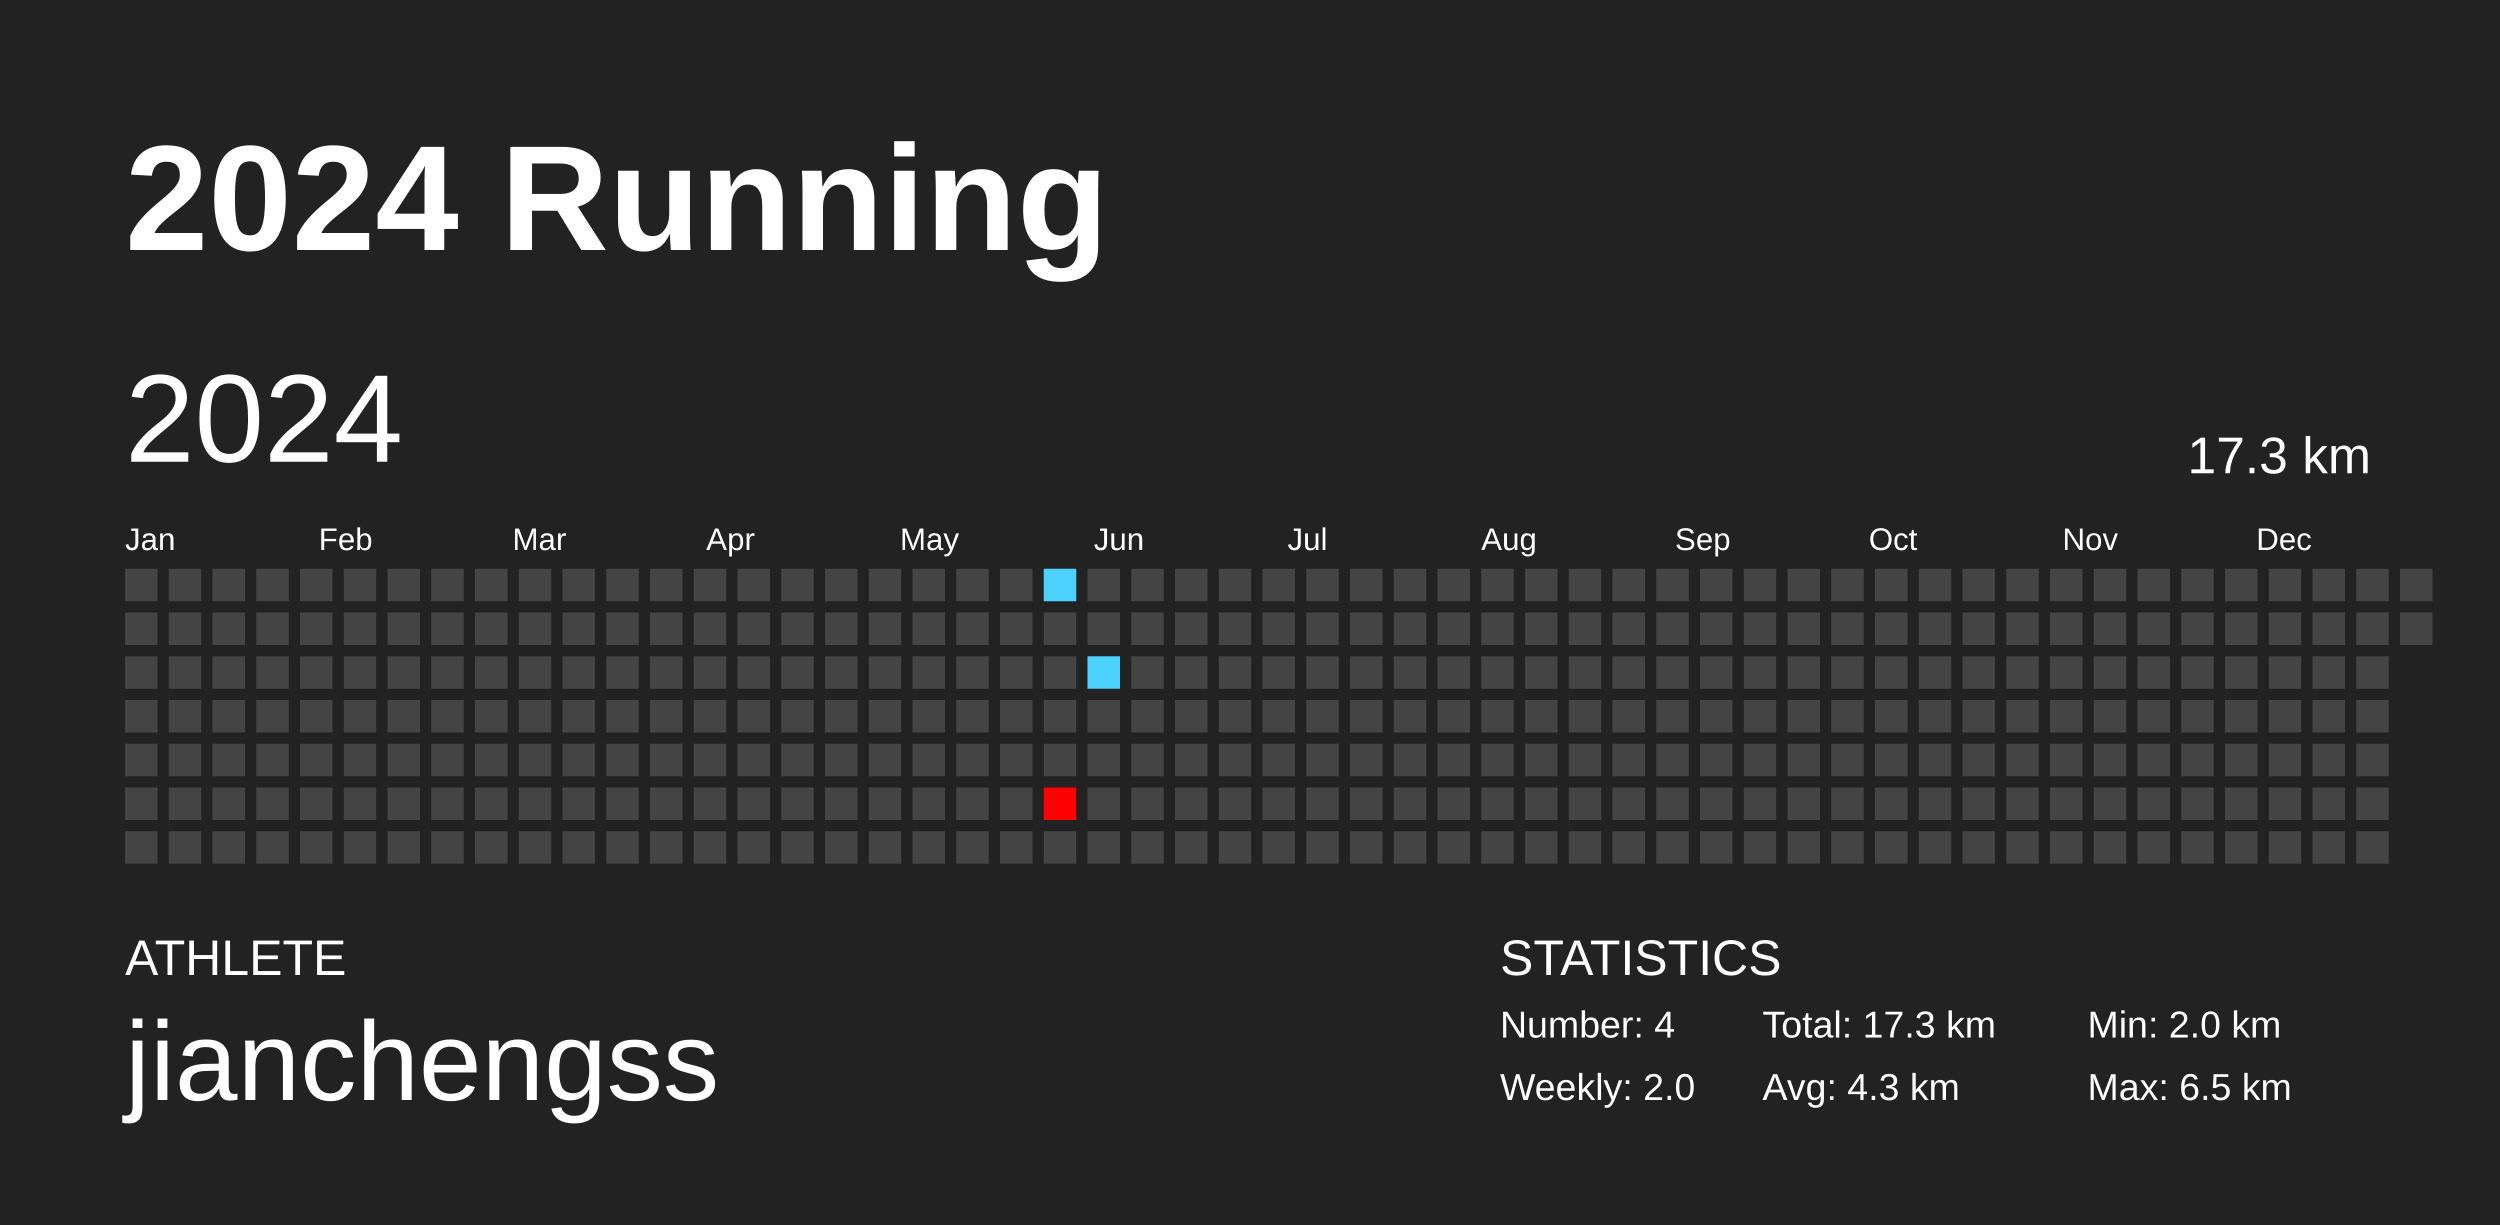
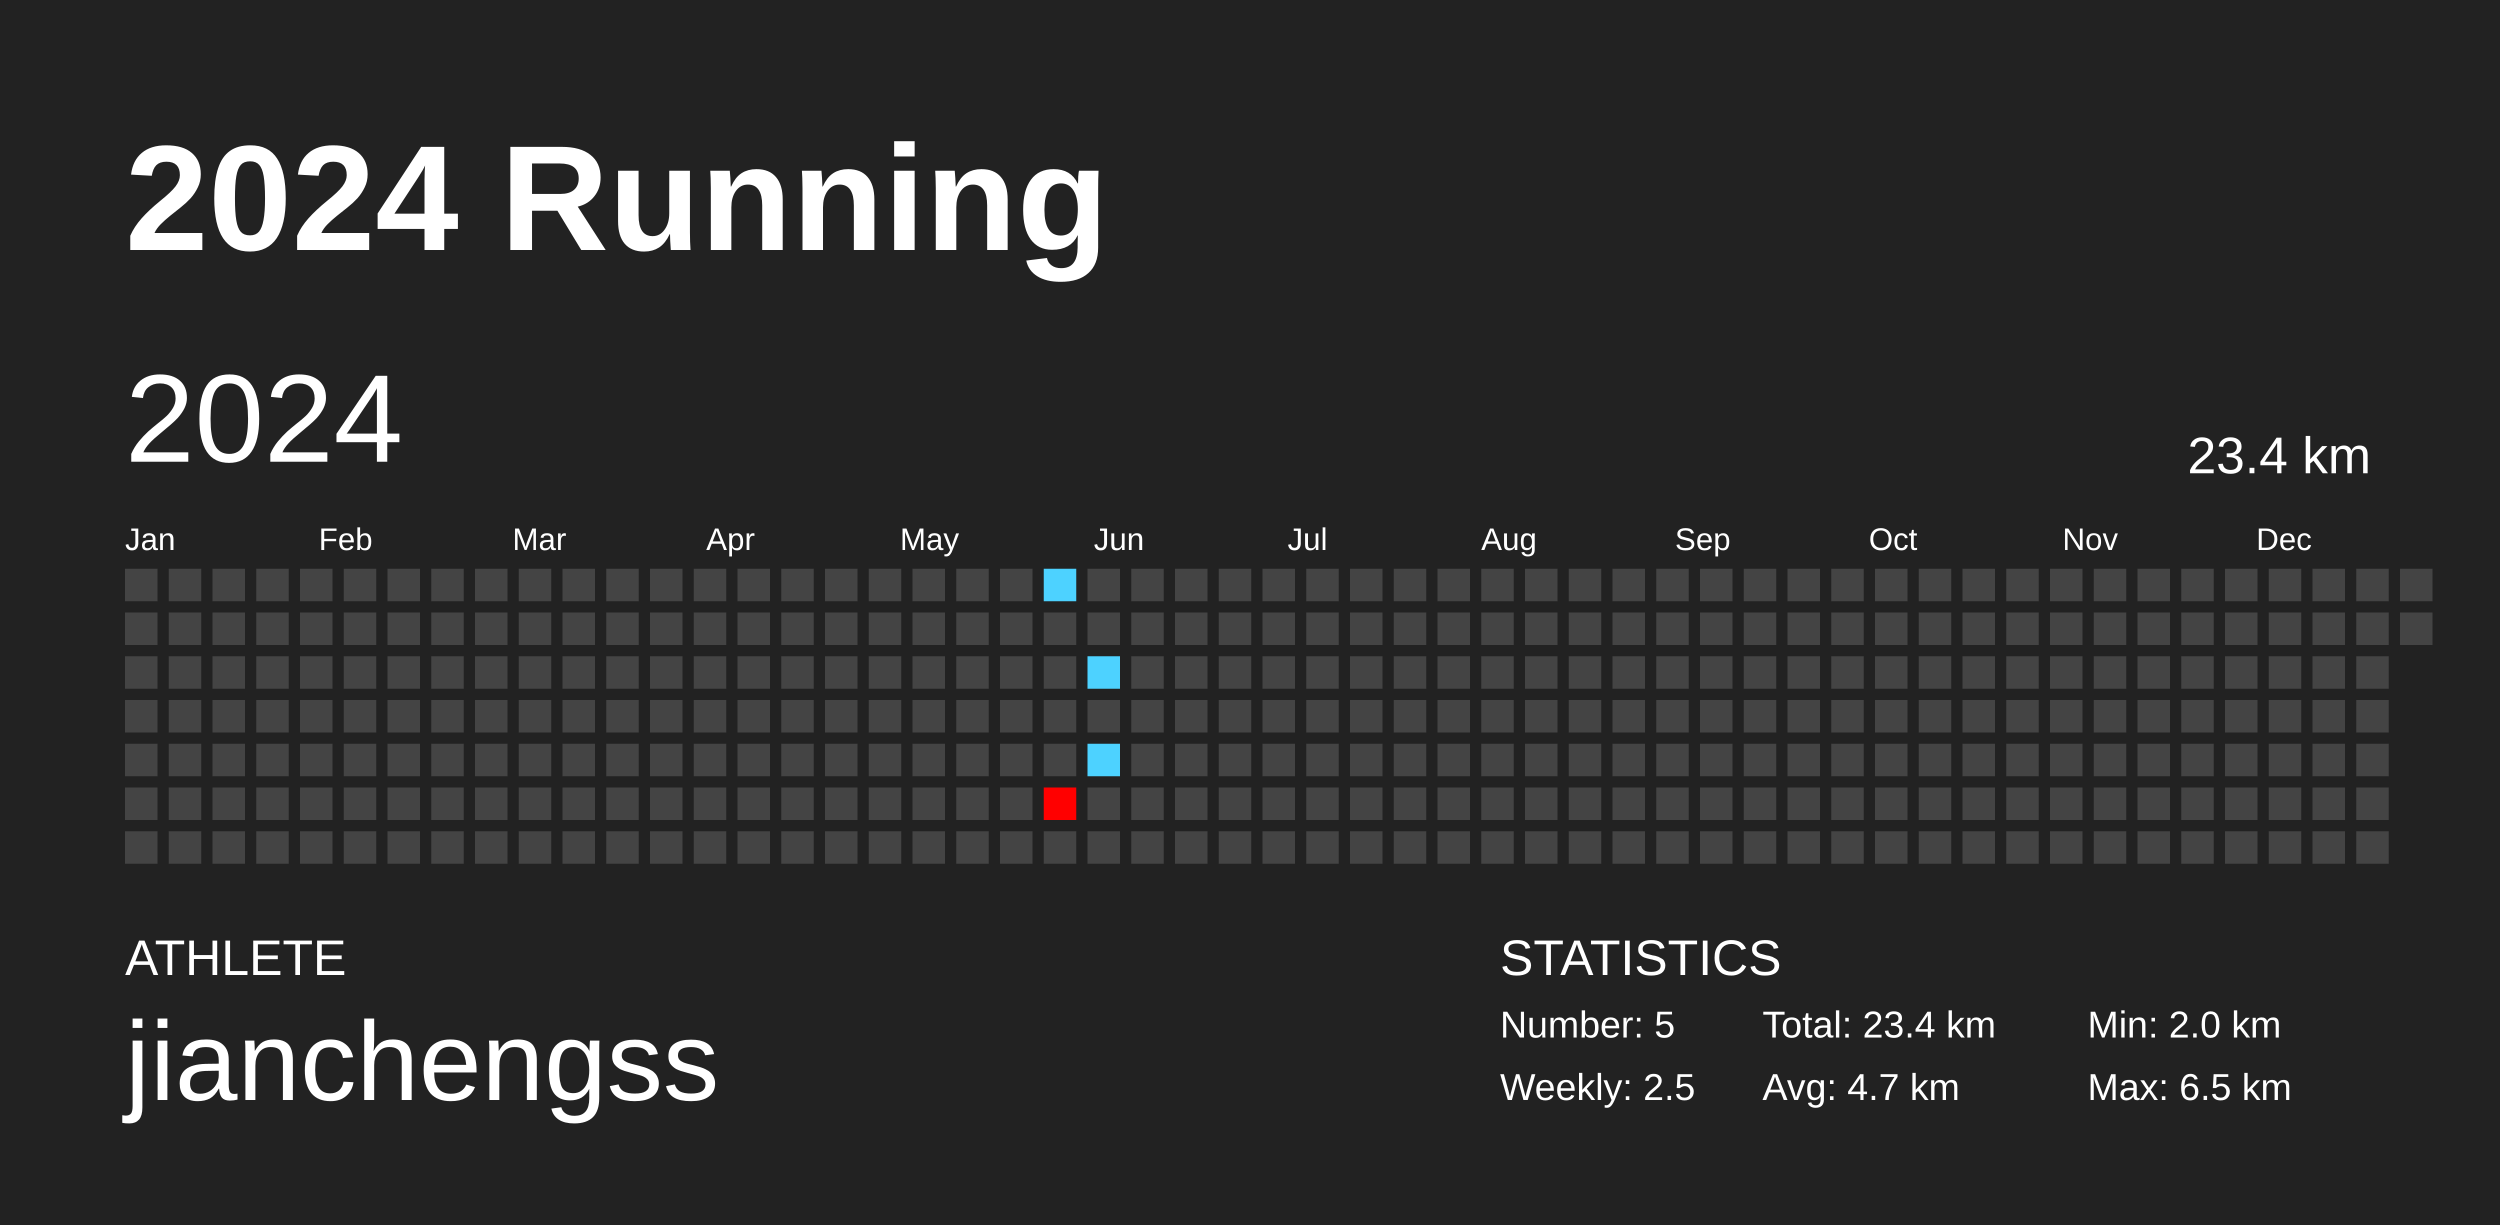
<svg xmlns="http://www.w3.org/2000/svg" baseProfile="full" height="98mm" version="1.1" viewBox="0,0,200,98" width="200mm">
  <defs />
  <rect fill="#222222" height="98" width="200" x="0" y="0" />
  <text fill="#FFFFFF" style="font-size:12px; font-family:Arial; font-weight:bold;" x="10" y="20">2024 Running</text>
  <text fill="#FFFFFF" style="font-size:4px; font-family:Arial" x="10" y="78">ATHLETE</text>
  <text fill="#FFFFFF" style="font-size:9px; font-family:Arial" x="10" y="88">jianchengss</text>
  <text fill="#FFFFFF" style="font-size:4px; font-family:Arial" x="120" y="78">STATISTICS</text>
-   <text fill="#FFFFFF" style="font-size:3px; font-family:Arial" x="120" y="83">Number: 4</text>
-   <text fill="#FFFFFF" style="font-size:3px; font-family:Arial" x="120" y="88">Weekly: 2.0</text>
-   <text fill="#FFFFFF" style="font-size:3px; font-family:Arial" x="141" y="83">Total: 17.3 km</text>
-   <text fill="#FFFFFF" style="font-size:3px; font-family:Arial" x="141" y="88">Avg: 4.3 km</text>
+   <text fill="#FFFFFF" style="font-size:3px; font-family:Arial" x="120" y="83">Number: 5</text>
+   <text fill="#FFFFFF" style="font-size:3px; font-family:Arial" x="120" y="88">Weekly: 2.5</text>
+   <text fill="#FFFFFF" style="font-size:3px; font-family:Arial" x="141" y="83">Total: 23.4 km</text>
+   <text fill="#FFFFFF" style="font-size:3px; font-family:Arial" x="141" y="88">Avg: 4.7 km</text>
  <text fill="#FFFFFF" style="font-size:3px; font-family:Arial" x="167" y="83">Min: 2.0 km</text>
  <text fill="#FFFFFF" style="font-size:3px; font-family:Arial" x="167" y="88">Max: 6.5 km</text>
  <text dominant-baseline="hanging" fill="#FFFFFF" style="font-size:10.0px; font-family:Arial;" x="10" y="30">2024</text>
-   <text dominant-baseline="hanging" fill="#FFFFFF" style="font-size:4.125px; font-family:Arial;" x="175" y="35">17.3 km</text>
+   <text dominant-baseline="hanging" fill="#FFFFFF" style="font-size:4.125px; font-family:Arial;" x="175" y="35">23.4 km</text>
  <text fill="#FFFFFF" style="font-size:2.5px; font-family:Arial" x="10.0" y="44">Jan</text>
  <text fill="#FFFFFF" style="font-size:2.5px; font-family:Arial" x="25.5" y="44">Feb</text>
  <text fill="#FFFFFF" style="font-size:2.5px; font-family:Arial" x="41.0" y="44">Mar</text>
  <text fill="#FFFFFF" style="font-size:2.5px; font-family:Arial" x="56.5" y="44">Apr</text>
  <text fill="#FFFFFF" style="font-size:2.5px; font-family:Arial" x="72.0" y="44">May</text>
  <text fill="#FFFFFF" style="font-size:2.5px; font-family:Arial" x="87.5" y="44">Jun</text>
  <text fill="#FFFFFF" style="font-size:2.5px; font-family:Arial" x="103.0" y="44">Jul</text>
  <text fill="#FFFFFF" style="font-size:2.5px; font-family:Arial" x="118.5" y="44">Aug</text>
  <text fill="#FFFFFF" style="font-size:2.5px; font-family:Arial" x="134.0" y="44">Sep</text>
  <text fill="#FFFFFF" style="font-size:2.5px; font-family:Arial" x="149.5" y="44">Oct</text>
  <text fill="#FFFFFF" style="font-size:2.5px; font-family:Arial" x="165.0" y="44">Nov</text>
  <text fill="#FFFFFF" style="font-size:2.5px; font-family:Arial" x="180.5" y="44">Dec</text>
  <rect fill="#444444" height="2.6" width="2.6" x="10.0" y="45.5" />
  <rect fill="#444444" height="2.6" width="2.6" x="10.0" y="49.0" />
  <rect fill="#444444" height="2.6" width="2.6" x="10.0" y="52.5" />
  <rect fill="#444444" height="2.6" width="2.6" x="10.0" y="56.0" />
  <rect fill="#444444" height="2.6" width="2.6" x="10.0" y="59.5" />
  <rect fill="#444444" height="2.6" width="2.6" x="10.0" y="63.0" />
  <rect fill="#444444" height="2.6" width="2.6" x="10.0" y="66.5" />
  <rect fill="#444444" height="2.6" width="2.6" x="13.5" y="45.5" />
  <rect fill="#444444" height="2.6" width="2.6" x="13.5" y="49.0" />
  <rect fill="#444444" height="2.6" width="2.6" x="13.5" y="52.5" />
  <rect fill="#444444" height="2.6" width="2.6" x="13.5" y="56.0" />
  <rect fill="#444444" height="2.6" width="2.6" x="13.5" y="59.5" />
  <rect fill="#444444" height="2.6" width="2.6" x="13.5" y="63.0" />
  <rect fill="#444444" height="2.6" width="2.6" x="13.5" y="66.5" />
  <rect fill="#444444" height="2.6" width="2.6" x="17.0" y="45.5" />
  <rect fill="#444444" height="2.6" width="2.6" x="17.0" y="49.0" />
  <rect fill="#444444" height="2.6" width="2.6" x="17.0" y="52.5" />
  <rect fill="#444444" height="2.6" width="2.6" x="17.0" y="56.0" />
  <rect fill="#444444" height="2.6" width="2.6" x="17.0" y="59.5" />
  <rect fill="#444444" height="2.6" width="2.6" x="17.0" y="63.0" />
  <rect fill="#444444" height="2.6" width="2.6" x="17.0" y="66.5" />
  <rect fill="#444444" height="2.6" width="2.6" x="20.5" y="45.5" />
  <rect fill="#444444" height="2.6" width="2.6" x="20.5" y="49.0" />
  <rect fill="#444444" height="2.6" width="2.6" x="20.5" y="52.5" />
  <rect fill="#444444" height="2.6" width="2.6" x="20.5" y="56.0" />
  <rect fill="#444444" height="2.6" width="2.6" x="20.5" y="59.5" />
  <rect fill="#444444" height="2.6" width="2.6" x="20.5" y="63.0" />
  <rect fill="#444444" height="2.6" width="2.6" x="20.5" y="66.5" />
  <rect fill="#444444" height="2.6" width="2.6" x="24.0" y="45.5" />
  <rect fill="#444444" height="2.6" width="2.6" x="24.0" y="49.0" />
  <rect fill="#444444" height="2.6" width="2.6" x="24.0" y="52.5" />
  <rect fill="#444444" height="2.6" width="2.6" x="24.0" y="56.0" />
  <rect fill="#444444" height="2.6" width="2.6" x="24.0" y="59.5" />
  <rect fill="#444444" height="2.6" width="2.6" x="24.0" y="63.0" />
  <rect fill="#444444" height="2.6" width="2.6" x="24.0" y="66.5" />
  <rect fill="#444444" height="2.6" width="2.6" x="27.5" y="45.5" />
  <rect fill="#444444" height="2.6" width="2.6" x="27.5" y="49.0" />
  <rect fill="#444444" height="2.6" width="2.6" x="27.5" y="52.5" />
  <rect fill="#444444" height="2.6" width="2.6" x="27.5" y="56.0" />
  <rect fill="#444444" height="2.6" width="2.6" x="27.5" y="59.5" />
  <rect fill="#444444" height="2.6" width="2.6" x="27.5" y="63.0" />
  <rect fill="#444444" height="2.6" width="2.6" x="27.5" y="66.5" />
  <rect fill="#444444" height="2.6" width="2.6" x="31.0" y="45.5" />
  <rect fill="#444444" height="2.6" width="2.6" x="31.0" y="49.0" />
  <rect fill="#444444" height="2.6" width="2.6" x="31.0" y="52.5" />
  <rect fill="#444444" height="2.6" width="2.6" x="31.0" y="56.0" />
  <rect fill="#444444" height="2.6" width="2.6" x="31.0" y="59.5" />
  <rect fill="#444444" height="2.6" width="2.6" x="31.0" y="63.0" />
  <rect fill="#444444" height="2.6" width="2.6" x="31.0" y="66.5" />
  <rect fill="#444444" height="2.6" width="2.6" x="34.5" y="45.5" />
  <rect fill="#444444" height="2.6" width="2.6" x="34.5" y="49.0" />
  <rect fill="#444444" height="2.6" width="2.6" x="34.5" y="52.5" />
  <rect fill="#444444" height="2.6" width="2.6" x="34.5" y="56.0" />
  <rect fill="#444444" height="2.6" width="2.6" x="34.5" y="59.5" />
  <rect fill="#444444" height="2.6" width="2.6" x="34.5" y="63.0" />
  <rect fill="#444444" height="2.6" width="2.6" x="34.5" y="66.5" />
  <rect fill="#444444" height="2.6" width="2.6" x="38.0" y="45.5" />
  <rect fill="#444444" height="2.6" width="2.6" x="38.0" y="49.0" />
  <rect fill="#444444" height="2.6" width="2.6" x="38.0" y="52.5" />
  <rect fill="#444444" height="2.6" width="2.6" x="38.0" y="56.0" />
  <rect fill="#444444" height="2.6" width="2.6" x="38.0" y="59.5" />
  <rect fill="#444444" height="2.6" width="2.6" x="38.0" y="63.0" />
  <rect fill="#444444" height="2.6" width="2.6" x="38.0" y="66.5" />
  <rect fill="#444444" height="2.6" width="2.6" x="41.5" y="45.5" />
  <rect fill="#444444" height="2.6" width="2.6" x="41.5" y="49.0" />
  <rect fill="#444444" height="2.6" width="2.6" x="41.5" y="52.5" />
  <rect fill="#444444" height="2.6" width="2.6" x="41.5" y="56.0" />
  <rect fill="#444444" height="2.6" width="2.6" x="41.5" y="59.5" />
  <rect fill="#444444" height="2.6" width="2.6" x="41.5" y="63.0" />
  <rect fill="#444444" height="2.6" width="2.6" x="41.5" y="66.5" />
  <rect fill="#444444" height="2.6" width="2.6" x="45.0" y="45.5" />
  <rect fill="#444444" height="2.6" width="2.6" x="45.0" y="49.0" />
  <rect fill="#444444" height="2.6" width="2.6" x="45.0" y="52.5" />
  <rect fill="#444444" height="2.6" width="2.6" x="45.0" y="56.0" />
  <rect fill="#444444" height="2.6" width="2.6" x="45.0" y="59.5" />
  <rect fill="#444444" height="2.6" width="2.6" x="45.0" y="63.0" />
  <rect fill="#444444" height="2.6" width="2.6" x="45.0" y="66.5" />
  <rect fill="#444444" height="2.6" width="2.6" x="48.5" y="45.5" />
  <rect fill="#444444" height="2.6" width="2.6" x="48.5" y="49.0" />
  <rect fill="#444444" height="2.6" width="2.6" x="48.5" y="52.5" />
  <rect fill="#444444" height="2.6" width="2.6" x="48.5" y="56.0" />
  <rect fill="#444444" height="2.6" width="2.6" x="48.5" y="59.5" />
  <rect fill="#444444" height="2.6" width="2.6" x="48.5" y="63.0" />
  <rect fill="#444444" height="2.6" width="2.6" x="48.5" y="66.5" />
  <rect fill="#444444" height="2.6" width="2.6" x="52.0" y="45.5" />
  <rect fill="#444444" height="2.6" width="2.6" x="52.0" y="49.0" />
  <rect fill="#444444" height="2.6" width="2.6" x="52.0" y="52.5" />
  <rect fill="#444444" height="2.6" width="2.6" x="52.0" y="56.0" />
  <rect fill="#444444" height="2.6" width="2.6" x="52.0" y="59.5" />
  <rect fill="#444444" height="2.6" width="2.6" x="52.0" y="63.0" />
  <rect fill="#444444" height="2.6" width="2.6" x="52.0" y="66.5" />
  <rect fill="#444444" height="2.6" width="2.6" x="55.5" y="45.5" />
  <rect fill="#444444" height="2.6" width="2.6" x="55.5" y="49.0" />
  <rect fill="#444444" height="2.6" width="2.6" x="55.5" y="52.5" />
  <rect fill="#444444" height="2.6" width="2.6" x="55.5" y="56.0" />
  <rect fill="#444444" height="2.6" width="2.6" x="55.5" y="59.5" />
  <rect fill="#444444" height="2.6" width="2.6" x="55.5" y="63.0" />
  <rect fill="#444444" height="2.6" width="2.6" x="55.5" y="66.5" />
  <rect fill="#444444" height="2.6" width="2.6" x="59.0" y="45.5" />
  <rect fill="#444444" height="2.6" width="2.6" x="59.0" y="49.0" />
  <rect fill="#444444" height="2.6" width="2.6" x="59.0" y="52.5" />
  <rect fill="#444444" height="2.6" width="2.6" x="59.0" y="56.0" />
  <rect fill="#444444" height="2.6" width="2.6" x="59.0" y="59.5" />
  <rect fill="#444444" height="2.6" width="2.6" x="59.0" y="63.0" />
  <rect fill="#444444" height="2.6" width="2.6" x="59.0" y="66.5" />
  <rect fill="#444444" height="2.6" width="2.6" x="62.5" y="45.5" />
  <rect fill="#444444" height="2.6" width="2.6" x="62.5" y="49.0" />
  <rect fill="#444444" height="2.6" width="2.6" x="62.5" y="52.5" />
  <rect fill="#444444" height="2.6" width="2.6" x="62.5" y="56.0" />
  <rect fill="#444444" height="2.6" width="2.6" x="62.5" y="59.5" />
  <rect fill="#444444" height="2.6" width="2.6" x="62.5" y="63.0" />
  <rect fill="#444444" height="2.6" width="2.6" x="62.5" y="66.5" />
  <rect fill="#444444" height="2.6" width="2.6" x="66.0" y="45.5" />
  <rect fill="#444444" height="2.6" width="2.6" x="66.0" y="49.0" />
  <rect fill="#444444" height="2.6" width="2.6" x="66.0" y="52.5" />
  <rect fill="#444444" height="2.6" width="2.6" x="66.0" y="56.0" />
  <rect fill="#444444" height="2.6" width="2.6" x="66.0" y="59.5" />
  <rect fill="#444444" height="2.6" width="2.6" x="66.0" y="63.0" />
  <rect fill="#444444" height="2.6" width="2.6" x="66.0" y="66.5" />
  <rect fill="#444444" height="2.6" width="2.6" x="69.5" y="45.5" />
  <rect fill="#444444" height="2.6" width="2.6" x="69.5" y="49.0" />
  <rect fill="#444444" height="2.6" width="2.6" x="69.5" y="52.5" />
  <rect fill="#444444" height="2.6" width="2.6" x="69.5" y="56.0" />
  <rect fill="#444444" height="2.6" width="2.6" x="69.5" y="59.5" />
  <rect fill="#444444" height="2.6" width="2.6" x="69.5" y="63.0" />
  <rect fill="#444444" height="2.6" width="2.6" x="69.5" y="66.5" />
  <rect fill="#444444" height="2.6" width="2.6" x="73.0" y="45.5" />
  <rect fill="#444444" height="2.6" width="2.6" x="73.0" y="49.0" />
  <rect fill="#444444" height="2.6" width="2.6" x="73.0" y="52.5" />
  <rect fill="#444444" height="2.6" width="2.6" x="73.0" y="56.0" />
  <rect fill="#444444" height="2.6" width="2.6" x="73.0" y="59.5" />
  <rect fill="#444444" height="2.6" width="2.6" x="73.0" y="63.0" />
  <rect fill="#444444" height="2.6" width="2.6" x="73.0" y="66.5" />
  <rect fill="#444444" height="2.6" width="2.6" x="76.5" y="45.5" />
  <rect fill="#444444" height="2.6" width="2.6" x="76.5" y="49.0" />
  <rect fill="#444444" height="2.6" width="2.6" x="76.5" y="52.5" />
  <rect fill="#444444" height="2.6" width="2.6" x="76.5" y="56.0" />
  <rect fill="#444444" height="2.6" width="2.6" x="76.5" y="59.5" />
  <rect fill="#444444" height="2.6" width="2.6" x="76.5" y="63.0" />
  <rect fill="#444444" height="2.6" width="2.6" x="76.5" y="66.5" />
  <rect fill="#444444" height="2.6" width="2.6" x="80.0" y="45.5" />
  <rect fill="#444444" height="2.6" width="2.6" x="80.0" y="49.0" />
  <rect fill="#444444" height="2.6" width="2.6" x="80.0" y="52.5" />
  <rect fill="#444444" height="2.6" width="2.6" x="80.0" y="56.0" />
  <rect fill="#444444" height="2.6" width="2.6" x="80.0" y="59.5" />
  <rect fill="#444444" height="2.6" width="2.6" x="80.0" y="63.0" />
  <rect fill="#444444" height="2.6" width="2.6" x="80.0" y="66.5" />
  <rect fill="#4dd2ff" height="2.6" width="2.6" x="83.5" y="45.5" />
  <rect fill="#444444" height="2.6" width="2.6" x="83.5" y="49.0" />
  <rect fill="#444444" height="2.6" width="2.6" x="83.5" y="52.5" />
  <rect fill="#444444" height="2.6" width="2.6" x="83.5" y="56.0" />
  <rect fill="#444444" height="2.6" width="2.6" x="83.5" y="59.5" />
  <rect fill="#ff0000" height="2.6" width="2.6" x="83.5" y="63.0" />
  <rect fill="#444444" height="2.6" width="2.6" x="83.5" y="66.5" />
  <rect fill="#444444" height="2.6" width="2.6" x="87.0" y="45.5" />
  <rect fill="#444444" height="2.6" width="2.6" x="87.0" y="49.0" />
  <rect fill="#4dd2ff" height="2.6" width="2.6" x="87.0" y="52.5" />
  <rect fill="#444444" height="2.6" width="2.6" x="87.0" y="56.0" />
-   <rect fill="#444444" height="2.6" width="2.6" x="87.0" y="59.5" />
+   <rect fill="#4dd2ff" height="2.6" width="2.6" x="87.0" y="59.5" />
  <rect fill="#444444" height="2.6" width="2.6" x="87.0" y="63.0" />
  <rect fill="#444444" height="2.6" width="2.6" x="87.0" y="66.5" />
  <rect fill="#444444" height="2.6" width="2.6" x="90.5" y="45.5" />
  <rect fill="#444444" height="2.6" width="2.6" x="90.5" y="49.0" />
  <rect fill="#444444" height="2.6" width="2.6" x="90.5" y="52.5" />
  <rect fill="#444444" height="2.6" width="2.6" x="90.5" y="56.0" />
  <rect fill="#444444" height="2.6" width="2.6" x="90.5" y="59.5" />
  <rect fill="#444444" height="2.6" width="2.6" x="90.5" y="63.0" />
  <rect fill="#444444" height="2.6" width="2.6" x="90.5" y="66.5" />
  <rect fill="#444444" height="2.6" width="2.6" x="94.0" y="45.5" />
  <rect fill="#444444" height="2.6" width="2.6" x="94.0" y="49.0" />
  <rect fill="#444444" height="2.6" width="2.6" x="94.0" y="52.5" />
  <rect fill="#444444" height="2.6" width="2.6" x="94.0" y="56.0" />
  <rect fill="#444444" height="2.6" width="2.6" x="94.0" y="59.5" />
  <rect fill="#444444" height="2.6" width="2.6" x="94.0" y="63.0" />
  <rect fill="#444444" height="2.6" width="2.6" x="94.0" y="66.5" />
  <rect fill="#444444" height="2.6" width="2.6" x="97.5" y="45.5" />
  <rect fill="#444444" height="2.6" width="2.6" x="97.5" y="49.0" />
  <rect fill="#444444" height="2.6" width="2.6" x="97.5" y="52.5" />
  <rect fill="#444444" height="2.6" width="2.6" x="97.5" y="56.0" />
  <rect fill="#444444" height="2.6" width="2.6" x="97.5" y="59.5" />
  <rect fill="#444444" height="2.6" width="2.6" x="97.5" y="63.0" />
  <rect fill="#444444" height="2.6" width="2.6" x="97.5" y="66.5" />
  <rect fill="#444444" height="2.6" width="2.6" x="101.0" y="45.5" />
  <rect fill="#444444" height="2.6" width="2.6" x="101.0" y="49.0" />
  <rect fill="#444444" height="2.6" width="2.6" x="101.0" y="52.5" />
  <rect fill="#444444" height="2.6" width="2.6" x="101.0" y="56.0" />
  <rect fill="#444444" height="2.6" width="2.6" x="101.0" y="59.5" />
  <rect fill="#444444" height="2.6" width="2.6" x="101.0" y="63.0" />
  <rect fill="#444444" height="2.6" width="2.6" x="101.0" y="66.5" />
  <rect fill="#444444" height="2.6" width="2.6" x="104.5" y="45.5" />
  <rect fill="#444444" height="2.6" width="2.6" x="104.5" y="49.0" />
  <rect fill="#444444" height="2.6" width="2.6" x="104.5" y="52.5" />
  <rect fill="#444444" height="2.6" width="2.6" x="104.5" y="56.0" />
  <rect fill="#444444" height="2.6" width="2.6" x="104.5" y="59.5" />
  <rect fill="#444444" height="2.6" width="2.6" x="104.5" y="63.0" />
  <rect fill="#444444" height="2.6" width="2.6" x="104.5" y="66.5" />
  <rect fill="#444444" height="2.6" width="2.6" x="108.0" y="45.5" />
  <rect fill="#444444" height="2.6" width="2.6" x="108.0" y="49.0" />
  <rect fill="#444444" height="2.6" width="2.6" x="108.0" y="52.5" />
  <rect fill="#444444" height="2.6" width="2.6" x="108.0" y="56.0" />
  <rect fill="#444444" height="2.6" width="2.6" x="108.0" y="59.5" />
  <rect fill="#444444" height="2.6" width="2.6" x="108.0" y="63.0" />
  <rect fill="#444444" height="2.6" width="2.6" x="108.0" y="66.5" />
  <rect fill="#444444" height="2.6" width="2.6" x="111.5" y="45.5" />
  <rect fill="#444444" height="2.6" width="2.6" x="111.5" y="49.0" />
  <rect fill="#444444" height="2.6" width="2.6" x="111.5" y="52.5" />
  <rect fill="#444444" height="2.6" width="2.6" x="111.5" y="56.0" />
  <rect fill="#444444" height="2.6" width="2.6" x="111.5" y="59.5" />
  <rect fill="#444444" height="2.6" width="2.6" x="111.5" y="63.0" />
  <rect fill="#444444" height="2.6" width="2.6" x="111.5" y="66.5" />
  <rect fill="#444444" height="2.6" width="2.6" x="115.0" y="45.5" />
  <rect fill="#444444" height="2.6" width="2.6" x="115.0" y="49.0" />
  <rect fill="#444444" height="2.6" width="2.6" x="115.0" y="52.5" />
  <rect fill="#444444" height="2.6" width="2.6" x="115.0" y="56.0" />
  <rect fill="#444444" height="2.6" width="2.6" x="115.0" y="59.5" />
  <rect fill="#444444" height="2.6" width="2.6" x="115.0" y="63.0" />
  <rect fill="#444444" height="2.6" width="2.6" x="115.0" y="66.5" />
  <rect fill="#444444" height="2.6" width="2.6" x="118.5" y="45.5" />
  <rect fill="#444444" height="2.6" width="2.6" x="118.5" y="49.0" />
  <rect fill="#444444" height="2.6" width="2.6" x="118.5" y="52.5" />
  <rect fill="#444444" height="2.6" width="2.6" x="118.5" y="56.0" />
  <rect fill="#444444" height="2.6" width="2.6" x="118.5" y="59.5" />
  <rect fill="#444444" height="2.6" width="2.6" x="118.5" y="63.0" />
  <rect fill="#444444" height="2.6" width="2.6" x="118.5" y="66.5" />
  <rect fill="#444444" height="2.6" width="2.6" x="122.0" y="45.5" />
  <rect fill="#444444" height="2.6" width="2.6" x="122.0" y="49.0" />
  <rect fill="#444444" height="2.6" width="2.6" x="122.0" y="52.5" />
  <rect fill="#444444" height="2.6" width="2.6" x="122.0" y="56.0" />
  <rect fill="#444444" height="2.6" width="2.6" x="122.0" y="59.5" />
  <rect fill="#444444" height="2.6" width="2.6" x="122.0" y="63.0" />
  <rect fill="#444444" height="2.6" width="2.6" x="122.0" y="66.5" />
  <rect fill="#444444" height="2.6" width="2.6" x="125.5" y="45.5" />
  <rect fill="#444444" height="2.6" width="2.6" x="125.5" y="49.0" />
  <rect fill="#444444" height="2.6" width="2.6" x="125.5" y="52.5" />
  <rect fill="#444444" height="2.6" width="2.6" x="125.5" y="56.0" />
  <rect fill="#444444" height="2.6" width="2.6" x="125.5" y="59.5" />
  <rect fill="#444444" height="2.6" width="2.6" x="125.5" y="63.0" />
  <rect fill="#444444" height="2.6" width="2.6" x="125.5" y="66.5" />
  <rect fill="#444444" height="2.6" width="2.6" x="129.0" y="45.5" />
  <rect fill="#444444" height="2.6" width="2.6" x="129.0" y="49.0" />
  <rect fill="#444444" height="2.6" width="2.6" x="129.0" y="52.5" />
  <rect fill="#444444" height="2.6" width="2.6" x="129.0" y="56.0" />
  <rect fill="#444444" height="2.6" width="2.6" x="129.0" y="59.5" />
  <rect fill="#444444" height="2.6" width="2.6" x="129.0" y="63.0" />
  <rect fill="#444444" height="2.6" width="2.6" x="129.0" y="66.5" />
  <rect fill="#444444" height="2.6" width="2.6" x="132.5" y="45.5" />
  <rect fill="#444444" height="2.6" width="2.6" x="132.5" y="49.0" />
  <rect fill="#444444" height="2.6" width="2.6" x="132.5" y="52.5" />
  <rect fill="#444444" height="2.6" width="2.6" x="132.5" y="56.0" />
  <rect fill="#444444" height="2.6" width="2.6" x="132.5" y="59.5" />
  <rect fill="#444444" height="2.6" width="2.6" x="132.5" y="63.0" />
  <rect fill="#444444" height="2.6" width="2.6" x="132.5" y="66.5" />
  <rect fill="#444444" height="2.6" width="2.6" x="136.0" y="45.5" />
  <rect fill="#444444" height="2.6" width="2.6" x="136.0" y="49.0" />
  <rect fill="#444444" height="2.6" width="2.6" x="136.0" y="52.5" />
  <rect fill="#444444" height="2.6" width="2.6" x="136.0" y="56.0" />
  <rect fill="#444444" height="2.6" width="2.6" x="136.0" y="59.5" />
  <rect fill="#444444" height="2.6" width="2.6" x="136.0" y="63.0" />
  <rect fill="#444444" height="2.6" width="2.6" x="136.0" y="66.5" />
  <rect fill="#444444" height="2.6" width="2.6" x="139.5" y="45.5" />
  <rect fill="#444444" height="2.6" width="2.6" x="139.5" y="49.0" />
  <rect fill="#444444" height="2.6" width="2.6" x="139.5" y="52.5" />
  <rect fill="#444444" height="2.6" width="2.6" x="139.5" y="56.0" />
  <rect fill="#444444" height="2.6" width="2.6" x="139.5" y="59.5" />
  <rect fill="#444444" height="2.6" width="2.6" x="139.5" y="63.0" />
  <rect fill="#444444" height="2.6" width="2.6" x="139.5" y="66.5" />
  <rect fill="#444444" height="2.6" width="2.6" x="143.0" y="45.5" />
  <rect fill="#444444" height="2.6" width="2.6" x="143.0" y="49.0" />
  <rect fill="#444444" height="2.6" width="2.6" x="143.0" y="52.5" />
  <rect fill="#444444" height="2.6" width="2.6" x="143.0" y="56.0" />
  <rect fill="#444444" height="2.6" width="2.6" x="143.0" y="59.5" />
  <rect fill="#444444" height="2.6" width="2.6" x="143.0" y="63.0" />
  <rect fill="#444444" height="2.6" width="2.6" x="143.0" y="66.5" />
  <rect fill="#444444" height="2.6" width="2.6" x="146.5" y="45.5" />
  <rect fill="#444444" height="2.6" width="2.6" x="146.5" y="49.0" />
  <rect fill="#444444" height="2.6" width="2.6" x="146.5" y="52.5" />
  <rect fill="#444444" height="2.6" width="2.6" x="146.5" y="56.0" />
  <rect fill="#444444" height="2.6" width="2.6" x="146.5" y="59.5" />
  <rect fill="#444444" height="2.6" width="2.6" x="146.5" y="63.0" />
  <rect fill="#444444" height="2.6" width="2.6" x="146.5" y="66.5" />
  <rect fill="#444444" height="2.6" width="2.6" x="150.0" y="45.5" />
  <rect fill="#444444" height="2.6" width="2.6" x="150.0" y="49.0" />
  <rect fill="#444444" height="2.6" width="2.6" x="150.0" y="52.5" />
  <rect fill="#444444" height="2.6" width="2.6" x="150.0" y="56.0" />
  <rect fill="#444444" height="2.6" width="2.6" x="150.0" y="59.5" />
  <rect fill="#444444" height="2.6" width="2.6" x="150.0" y="63.0" />
  <rect fill="#444444" height="2.6" width="2.6" x="150.0" y="66.5" />
  <rect fill="#444444" height="2.6" width="2.6" x="153.5" y="45.5" />
  <rect fill="#444444" height="2.6" width="2.6" x="153.5" y="49.0" />
  <rect fill="#444444" height="2.6" width="2.6" x="153.5" y="52.5" />
  <rect fill="#444444" height="2.6" width="2.6" x="153.5" y="56.0" />
  <rect fill="#444444" height="2.6" width="2.6" x="153.5" y="59.5" />
  <rect fill="#444444" height="2.6" width="2.6" x="153.5" y="63.0" />
  <rect fill="#444444" height="2.6" width="2.6" x="153.5" y="66.5" />
  <rect fill="#444444" height="2.6" width="2.6" x="157.0" y="45.5" />
  <rect fill="#444444" height="2.6" width="2.6" x="157.0" y="49.0" />
  <rect fill="#444444" height="2.6" width="2.6" x="157.0" y="52.5" />
  <rect fill="#444444" height="2.6" width="2.6" x="157.0" y="56.0" />
  <rect fill="#444444" height="2.6" width="2.6" x="157.0" y="59.5" />
  <rect fill="#444444" height="2.6" width="2.6" x="157.0" y="63.0" />
  <rect fill="#444444" height="2.6" width="2.6" x="157.0" y="66.5" />
  <rect fill="#444444" height="2.6" width="2.6" x="160.5" y="45.5" />
  <rect fill="#444444" height="2.6" width="2.6" x="160.5" y="49.0" />
  <rect fill="#444444" height="2.6" width="2.6" x="160.5" y="52.5" />
  <rect fill="#444444" height="2.6" width="2.6" x="160.5" y="56.0" />
  <rect fill="#444444" height="2.6" width="2.6" x="160.5" y="59.5" />
  <rect fill="#444444" height="2.6" width="2.6" x="160.5" y="63.0" />
  <rect fill="#444444" height="2.6" width="2.6" x="160.5" y="66.5" />
  <rect fill="#444444" height="2.6" width="2.6" x="164.0" y="45.5" />
  <rect fill="#444444" height="2.6" width="2.6" x="164.0" y="49.0" />
  <rect fill="#444444" height="2.6" width="2.6" x="164.0" y="52.5" />
  <rect fill="#444444" height="2.6" width="2.6" x="164.0" y="56.0" />
  <rect fill="#444444" height="2.6" width="2.6" x="164.0" y="59.5" />
  <rect fill="#444444" height="2.6" width="2.6" x="164.0" y="63.0" />
  <rect fill="#444444" height="2.6" width="2.6" x="164.0" y="66.5" />
  <rect fill="#444444" height="2.6" width="2.6" x="167.5" y="45.5" />
  <rect fill="#444444" height="2.6" width="2.6" x="167.5" y="49.0" />
  <rect fill="#444444" height="2.6" width="2.6" x="167.5" y="52.5" />
  <rect fill="#444444" height="2.6" width="2.6" x="167.5" y="56.0" />
  <rect fill="#444444" height="2.6" width="2.6" x="167.5" y="59.5" />
  <rect fill="#444444" height="2.6" width="2.6" x="167.5" y="63.0" />
  <rect fill="#444444" height="2.6" width="2.6" x="167.5" y="66.5" />
  <rect fill="#444444" height="2.6" width="2.6" x="171.0" y="45.5" />
  <rect fill="#444444" height="2.6" width="2.6" x="171.0" y="49.0" />
  <rect fill="#444444" height="2.6" width="2.6" x="171.0" y="52.5" />
  <rect fill="#444444" height="2.6" width="2.6" x="171.0" y="56.0" />
  <rect fill="#444444" height="2.6" width="2.6" x="171.0" y="59.5" />
  <rect fill="#444444" height="2.6" width="2.6" x="171.0" y="63.0" />
  <rect fill="#444444" height="2.6" width="2.6" x="171.0" y="66.5" />
  <rect fill="#444444" height="2.6" width="2.6" x="174.5" y="45.5" />
  <rect fill="#444444" height="2.6" width="2.6" x="174.5" y="49.0" />
  <rect fill="#444444" height="2.6" width="2.6" x="174.5" y="52.5" />
  <rect fill="#444444" height="2.6" width="2.6" x="174.5" y="56.0" />
  <rect fill="#444444" height="2.6" width="2.6" x="174.5" y="59.5" />
  <rect fill="#444444" height="2.6" width="2.6" x="174.5" y="63.0" />
  <rect fill="#444444" height="2.6" width="2.6" x="174.5" y="66.5" />
  <rect fill="#444444" height="2.6" width="2.6" x="178.0" y="45.5" />
  <rect fill="#444444" height="2.6" width="2.6" x="178.0" y="49.0" />
  <rect fill="#444444" height="2.6" width="2.6" x="178.0" y="52.5" />
  <rect fill="#444444" height="2.6" width="2.6" x="178.0" y="56.0" />
  <rect fill="#444444" height="2.6" width="2.6" x="178.0" y="59.5" />
  <rect fill="#444444" height="2.6" width="2.6" x="178.0" y="63.0" />
  <rect fill="#444444" height="2.6" width="2.6" x="178.0" y="66.5" />
  <rect fill="#444444" height="2.6" width="2.6" x="181.5" y="45.5" />
  <rect fill="#444444" height="2.6" width="2.6" x="181.5" y="49.0" />
  <rect fill="#444444" height="2.6" width="2.6" x="181.5" y="52.5" />
  <rect fill="#444444" height="2.6" width="2.6" x="181.5" y="56.0" />
  <rect fill="#444444" height="2.6" width="2.6" x="181.5" y="59.5" />
  <rect fill="#444444" height="2.6" width="2.6" x="181.5" y="63.0" />
  <rect fill="#444444" height="2.6" width="2.6" x="181.5" y="66.5" />
  <rect fill="#444444" height="2.6" width="2.6" x="185.0" y="45.5" />
  <rect fill="#444444" height="2.6" width="2.6" x="185.0" y="49.0" />
  <rect fill="#444444" height="2.6" width="2.6" x="185.0" y="52.5" />
  <rect fill="#444444" height="2.6" width="2.6" x="185.0" y="56.0" />
  <rect fill="#444444" height="2.6" width="2.6" x="185.0" y="59.5" />
  <rect fill="#444444" height="2.6" width="2.6" x="185.0" y="63.0" />
  <rect fill="#444444" height="2.6" width="2.6" x="185.0" y="66.5" />
  <rect fill="#444444" height="2.6" width="2.6" x="188.5" y="45.5" />
  <rect fill="#444444" height="2.6" width="2.6" x="188.5" y="49.0" />
  <rect fill="#444444" height="2.6" width="2.6" x="188.5" y="52.5" />
  <rect fill="#444444" height="2.6" width="2.6" x="188.5" y="56.0" />
  <rect fill="#444444" height="2.6" width="2.6" x="188.5" y="59.5" />
  <rect fill="#444444" height="2.6" width="2.6" x="188.5" y="63.0" />
  <rect fill="#444444" height="2.6" width="2.6" x="188.5" y="66.5" />
  <rect fill="#444444" height="2.6" width="2.6" x="192.0" y="45.5" />
  <rect fill="#444444" height="2.6" width="2.6" x="192.0" y="49.0" />
</svg>
